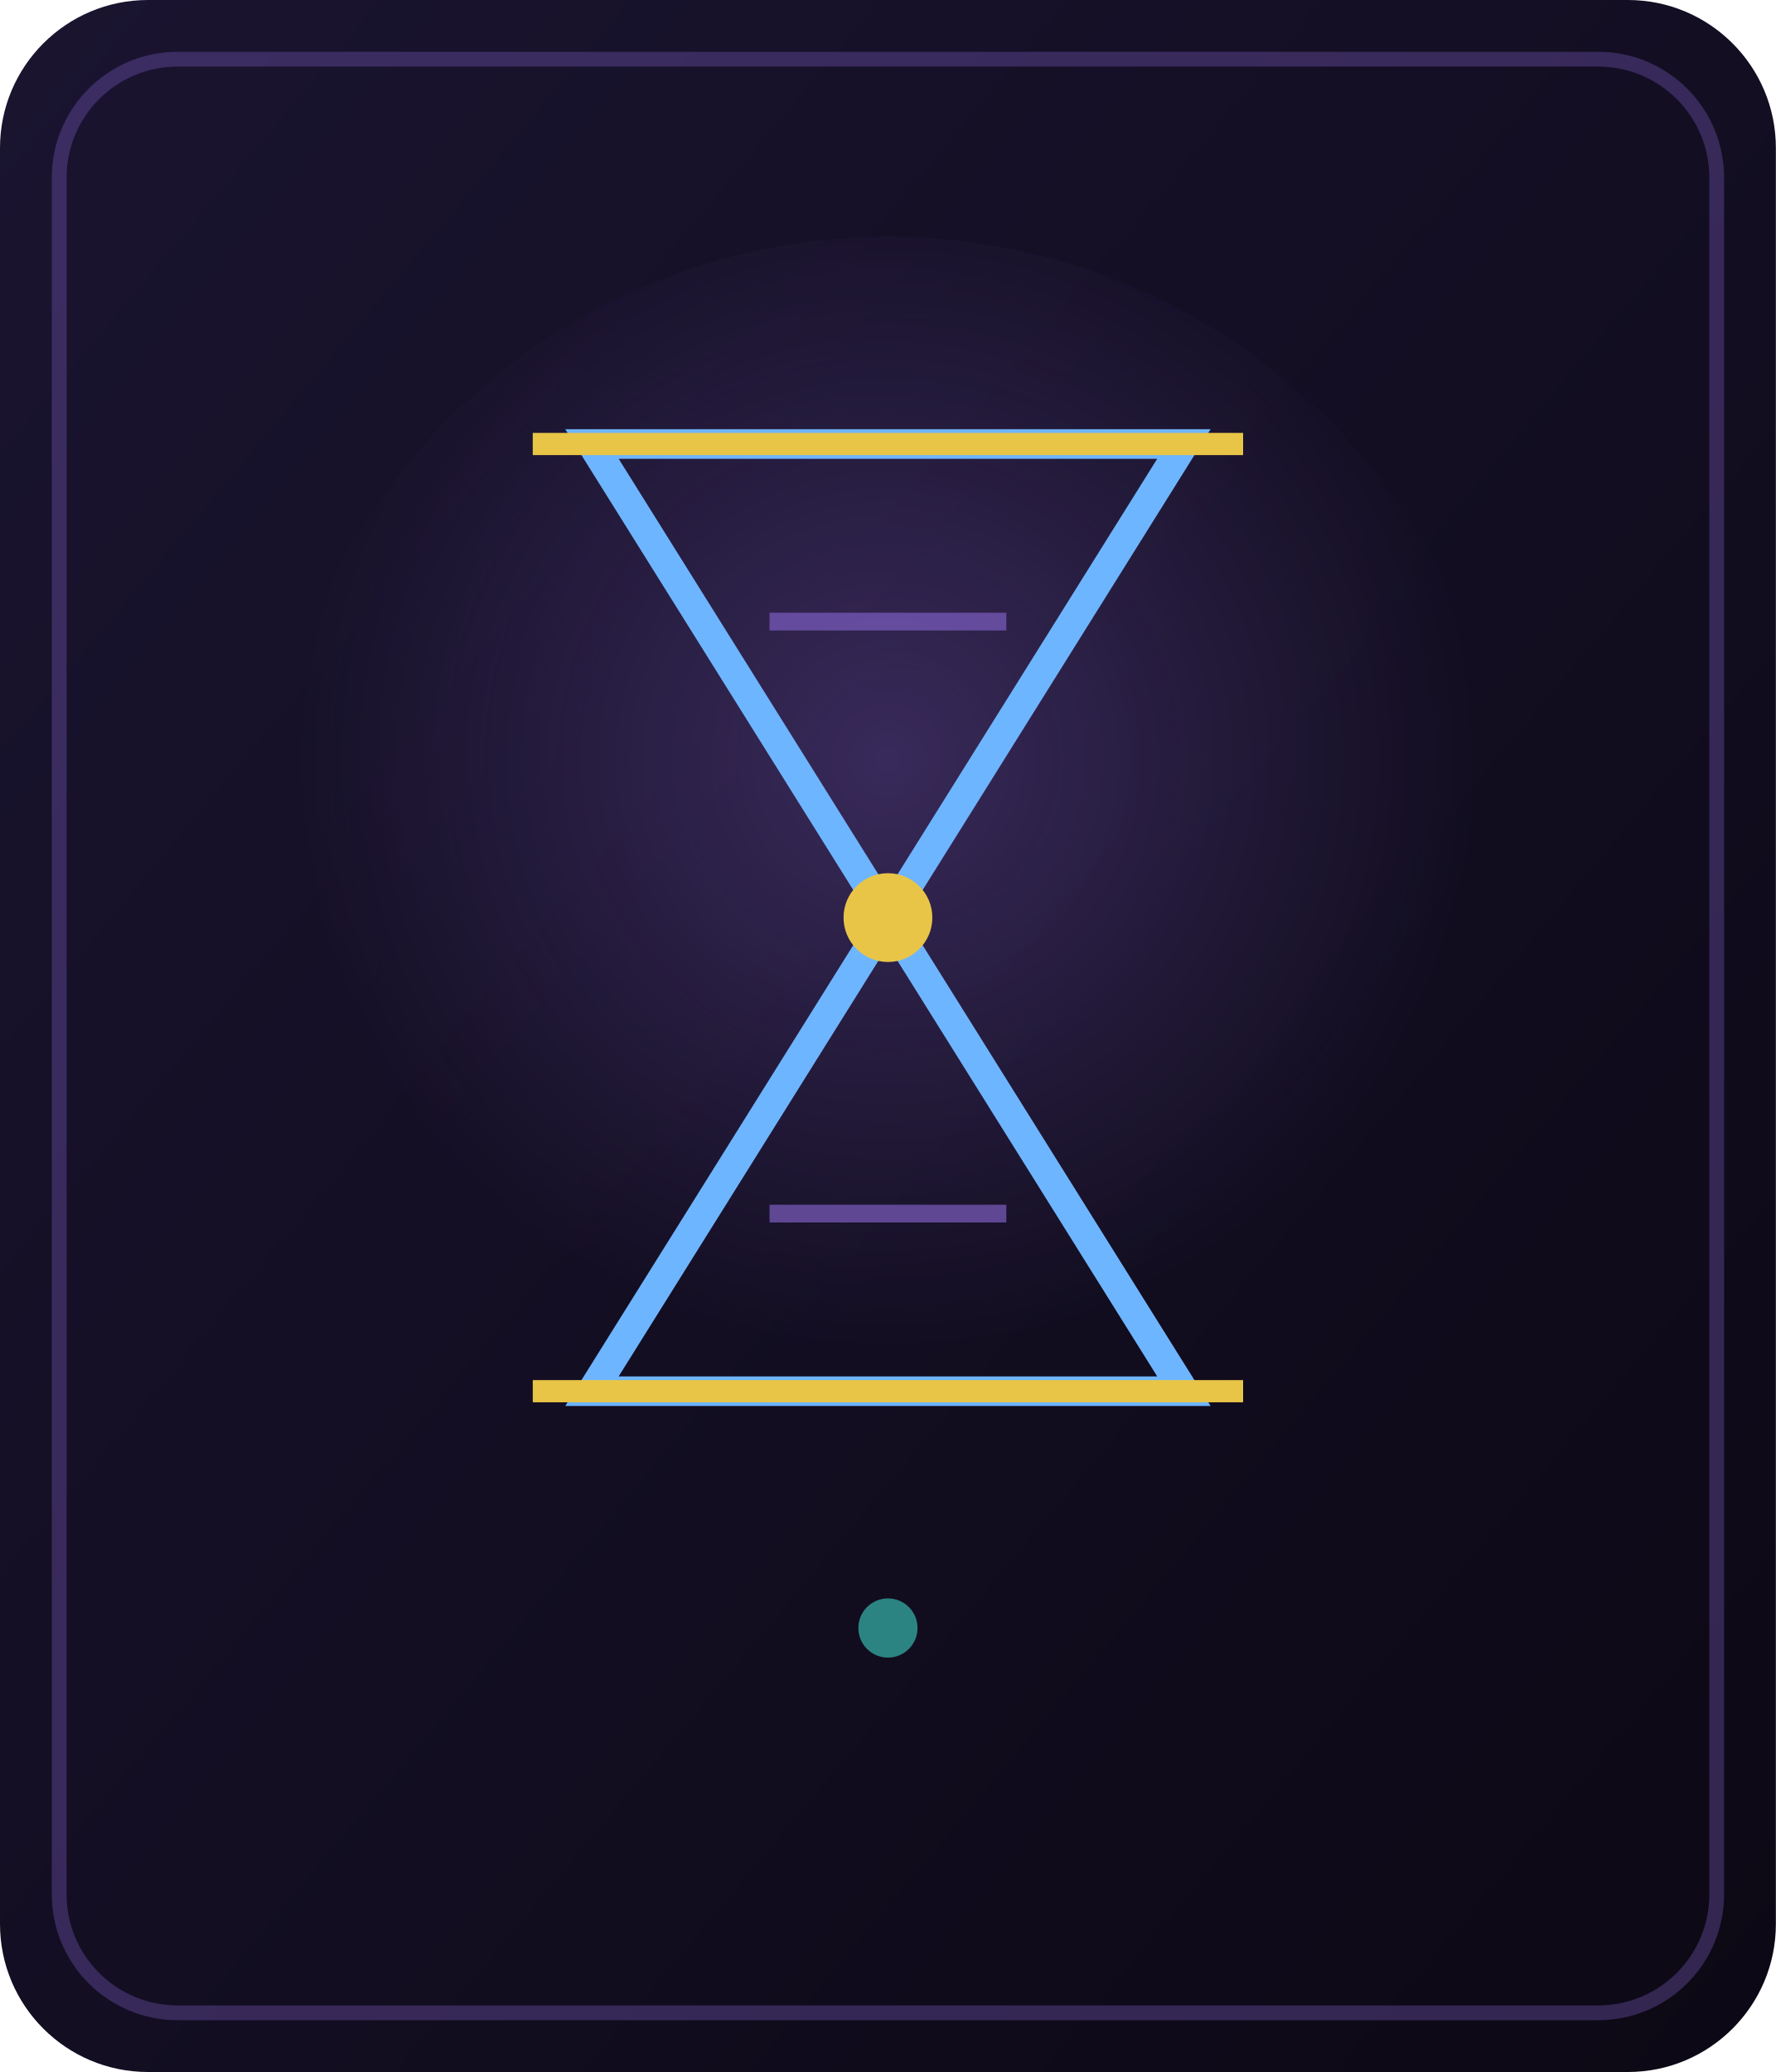
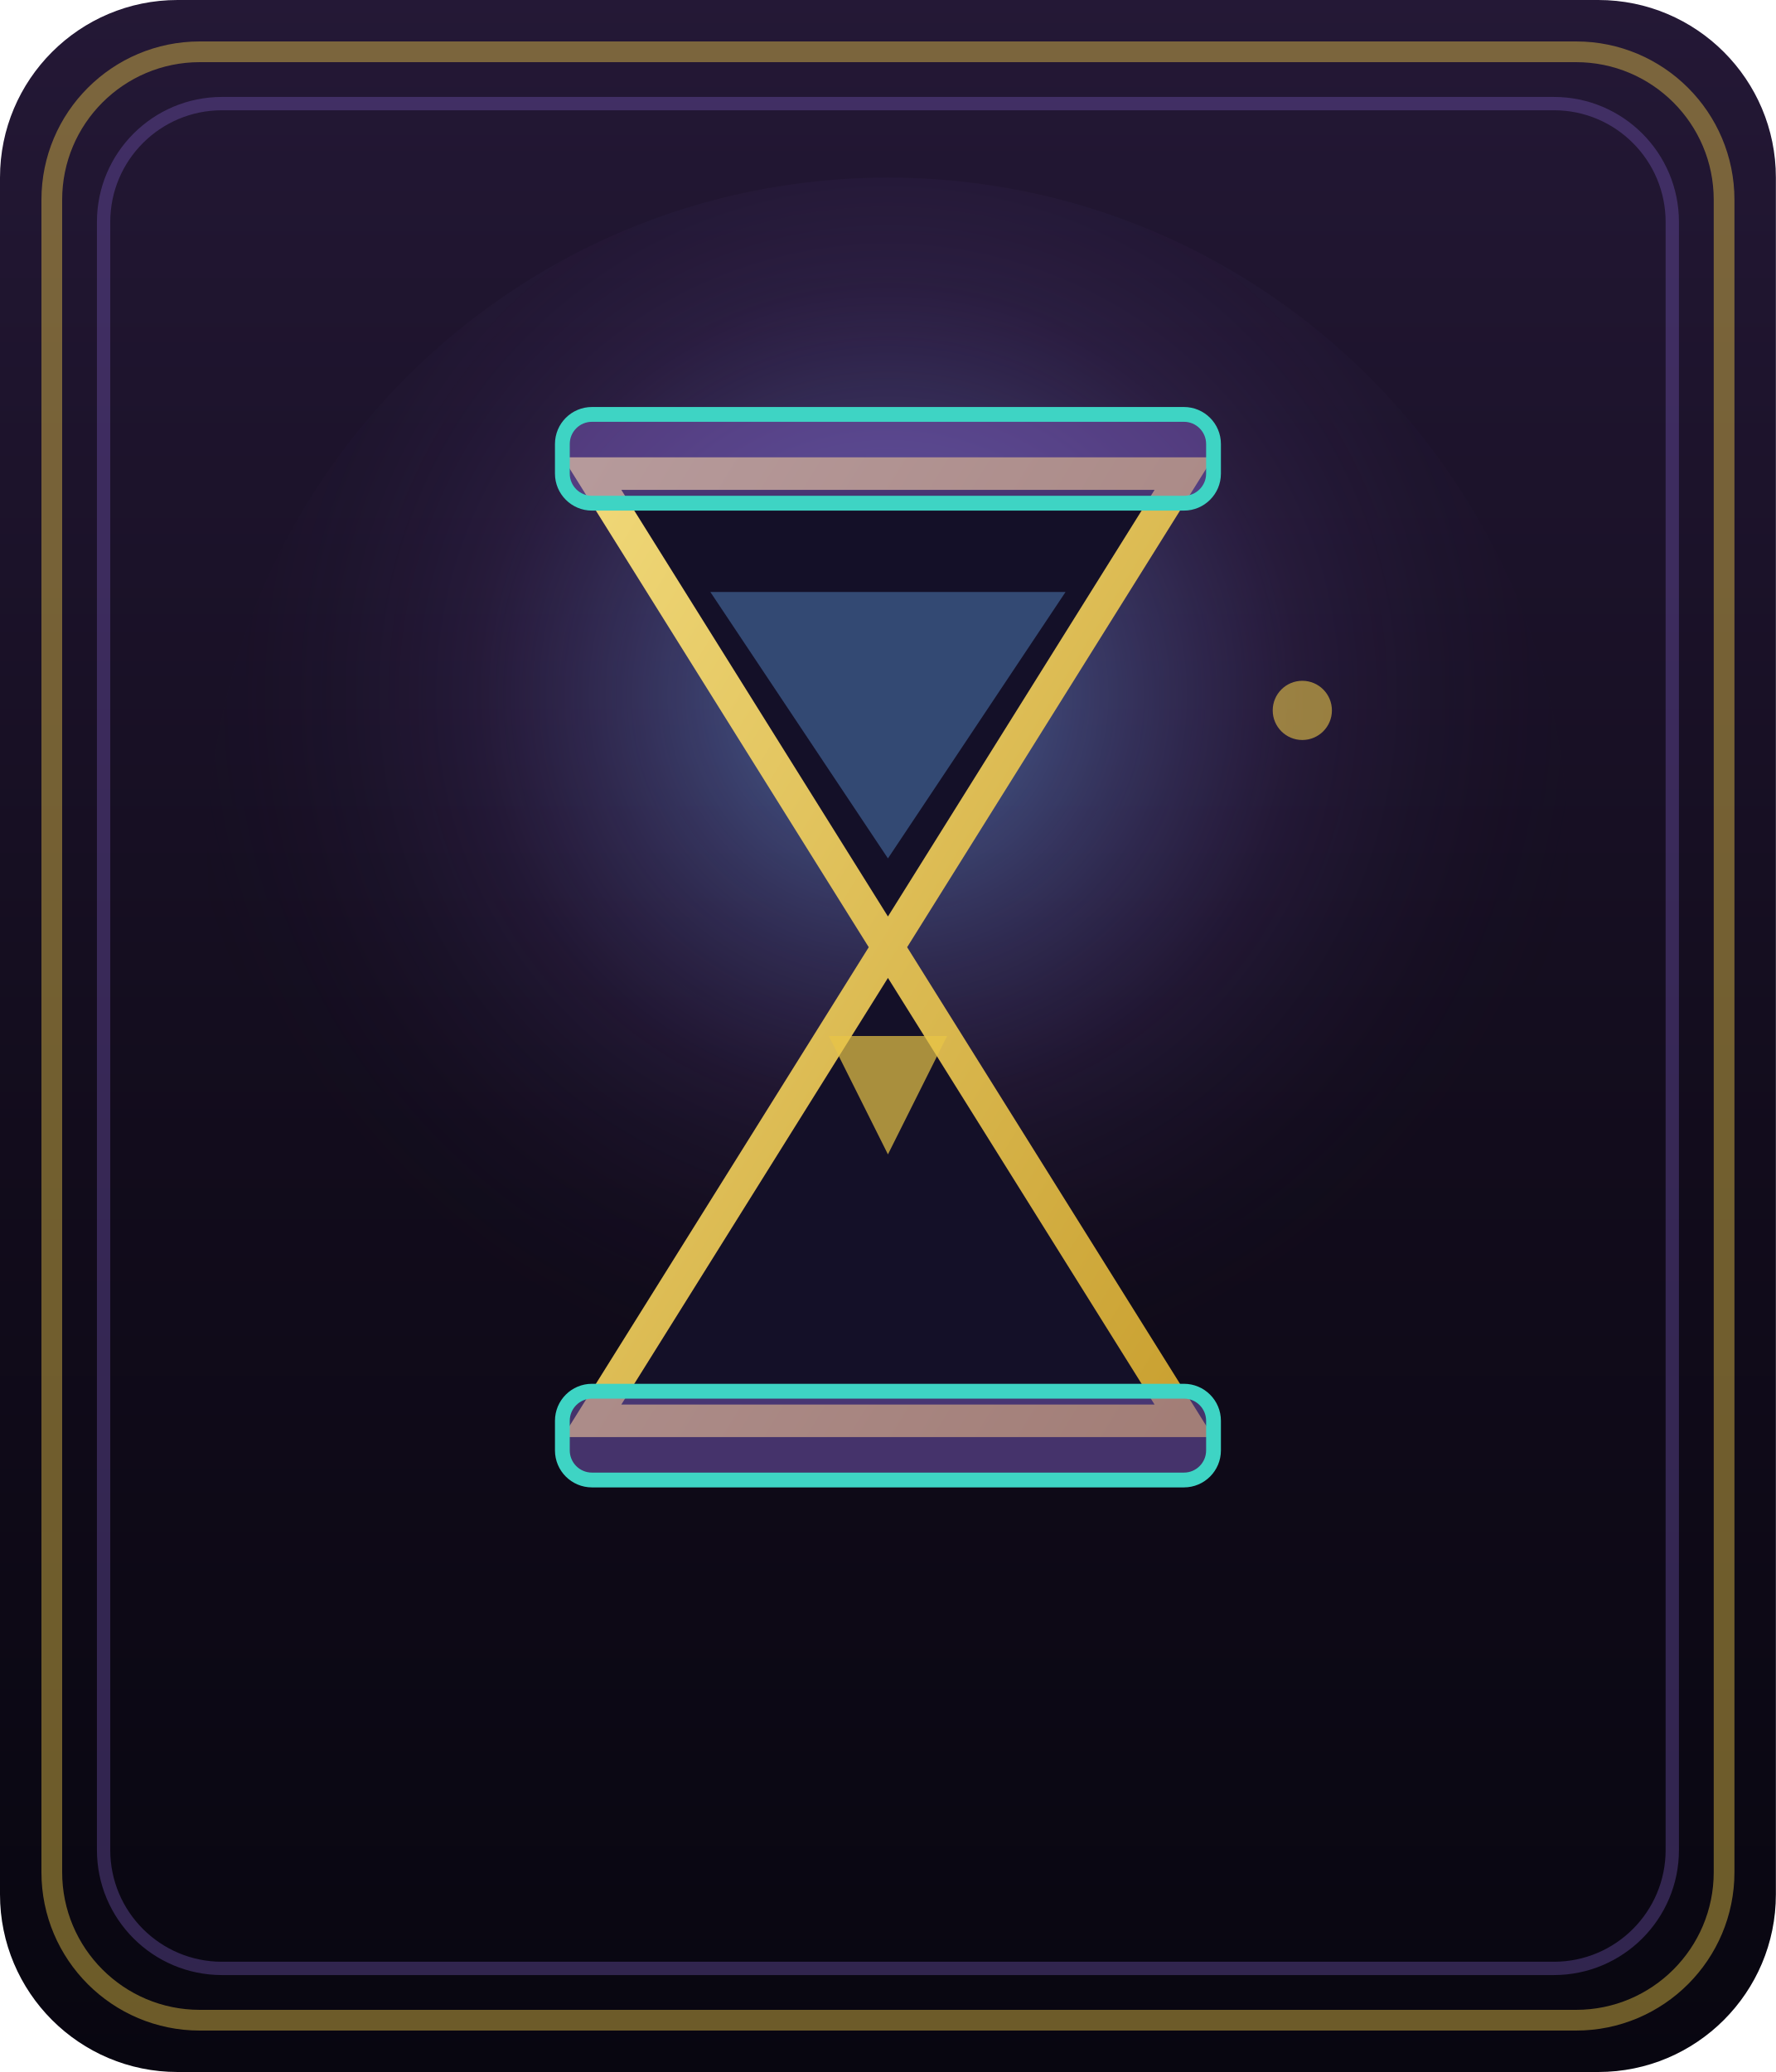
<svg xmlns="http://www.w3.org/2000/svg" viewBox="0 0 120 140" role="img" aria-label="Stille Stunde">
  <defs>
-     <linearGradient id="bg14" x1="0" y1="0" x2="1" y2="1">
-       <stop offset="0%" stop-color="#1a1430" />
-       <stop offset="100%" stop-color="#0c0814" />
+     <linearGradient id="bg14" x1="0" y1="0" x2="0" y2="1">
+       <stop offset="0%" stop-color="#241836" />
+       <stop offset="55%" stop-color="#120c1c" />
+       <stop offset="100%" stop-color="#080610" />
    </linearGradient>
-     <radialGradient id="glow14" cx="50%" cy="42%" r="48%">
-       <stop offset="0%" stop-color="#7c5cbf" stop-opacity="0.35" />
-       <stop offset="100%" stop-color="#7c5cbf" stop-opacity="0" />
+     <radialGradient id="glow14" cx="50%" cy="38%" r="55%">
+       <stop offset="0%" stop-color="#6eb5ff" stop-opacity="0.55" />
+       <stop offset="55%" stop-color="#7c5cbf" stop-opacity="0.12" />
+       <stop offset="100%" stop-color="#000" stop-opacity="0" />
    </radialGradient>
+     <linearGradient id="gold14" x1="0" y1="0" x2="1" y2="1">
+       <stop offset="0%" stop-color="#f0d878" />
+       <stop offset="100%" stop-color="#c9a030" />
+     </linearGradient>
  </defs>
-   <rect width="120" height="140" rx="10" fill="url(#bg14)" />
-   <rect x="4" y="4" width="112" height="132" rx="8" fill="none" stroke="#7c5cbf" stroke-opacity="0.35" stroke-width="1" />
-   <circle cx="60" cy="58" r="42" fill="url(#glow14)" />
-   <path d="M40 30 H80 L60 62 L80 94 H40 L60 62 Z" fill="none" stroke="#6eb5ff" stroke-width="2" />
-   <path d="M52 42 H68 M52 82 H68" stroke="#7c5cbf" stroke-width="1.2" opacity="0.7" />
-   <circle cx="60" cy="62" r="3" fill="#e8c547" />
-   <path d="M36 30 H84 M36 94 H84" stroke="#e8c547" stroke-width="1.5" />
-   <circle cx="60" cy="110" r="2" fill="#3ed4c4" opacity="0.6" />
+   <rect width="120" height="140" rx="12" fill="url(#bg14)" />
+   <rect x="3.5" y="3.5" width="113" height="133" rx="10" fill="none" stroke="#e8c547" stroke-opacity="0.45" stroke-width="1.4" />
+   <rect x="7" y="7" width="106" height="126" rx="8" fill="none" stroke="#7c5cbf" stroke-opacity="0.35" stroke-width="0.9" />
+   <circle cx="60" cy="58" r="46" fill="url(#glow14)" />
+   <path d="M40 32 H80 L60 64 L80 96 H40 L60 64 Z" fill="#141028" stroke="url(#gold14)" stroke-width="2.2" />
+   <path d="M48 40 H72 L60 58 Z" fill="#6eb5ff" fill-opacity="0.35" />
+   <path d="M56 70 L60 78 L64 70" fill="#e8c547" fill-opacity="0.7" />
+   <rect x="38" y="28" width="44" height="6" rx="2" fill="#7c5cbf" fill-opacity="0.5" stroke="#3ed4c4" stroke-width="1" />
+   <rect x="38" y="94" width="44" height="6" rx="2" fill="#7c5cbf" fill-opacity="0.5" stroke="#3ed4c4" stroke-width="1" />
+   <circle cx="88" cy="48" r="2" fill="#e8c547" opacity="0.6" />
</svg>
